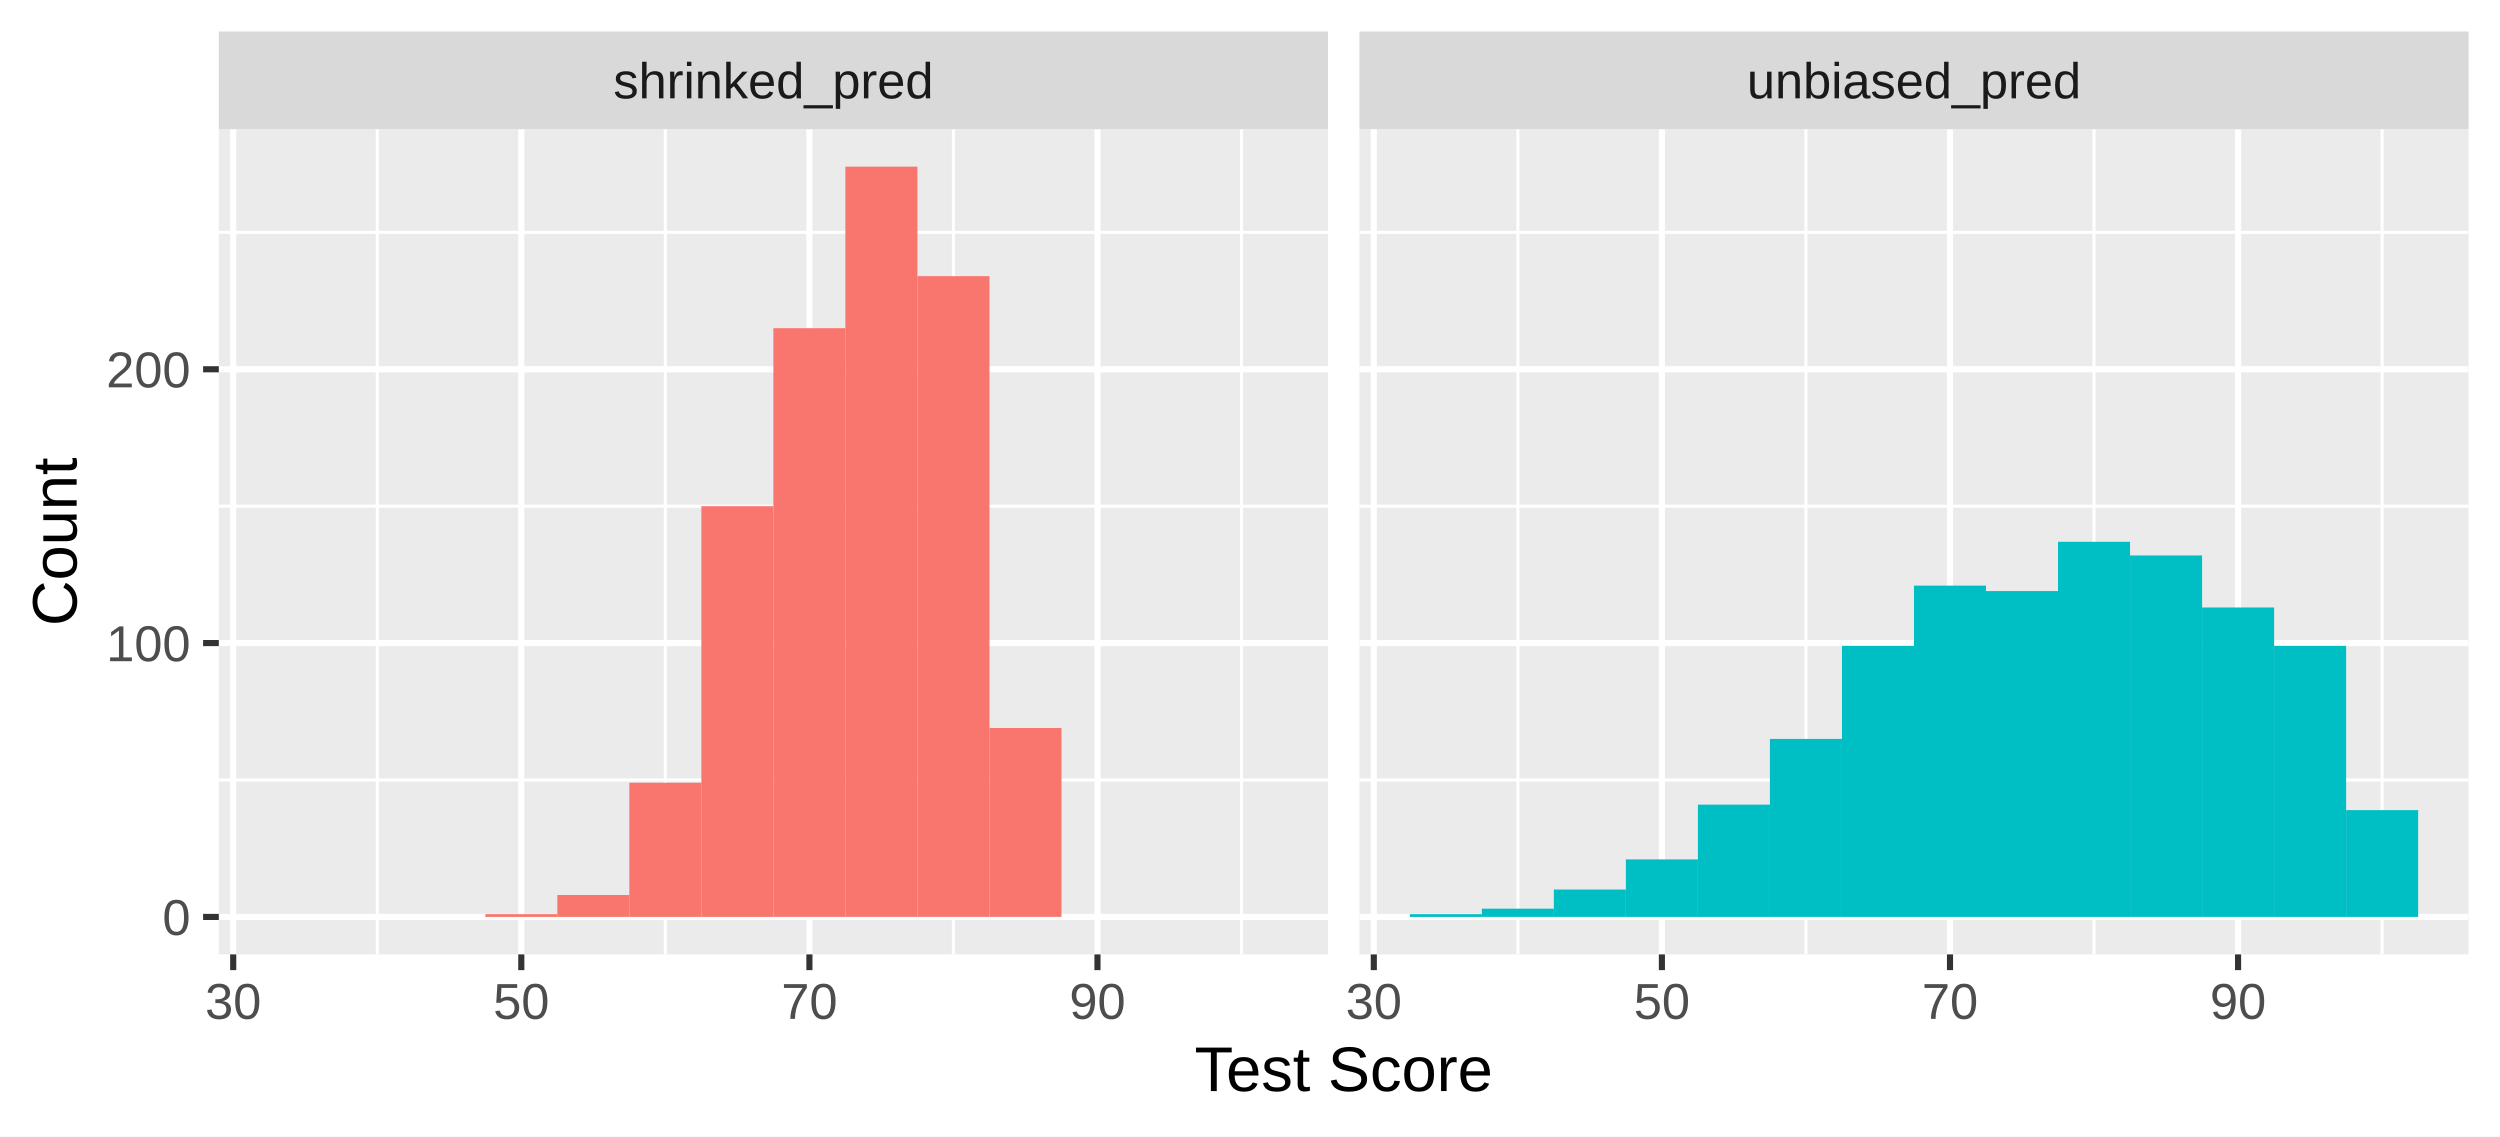
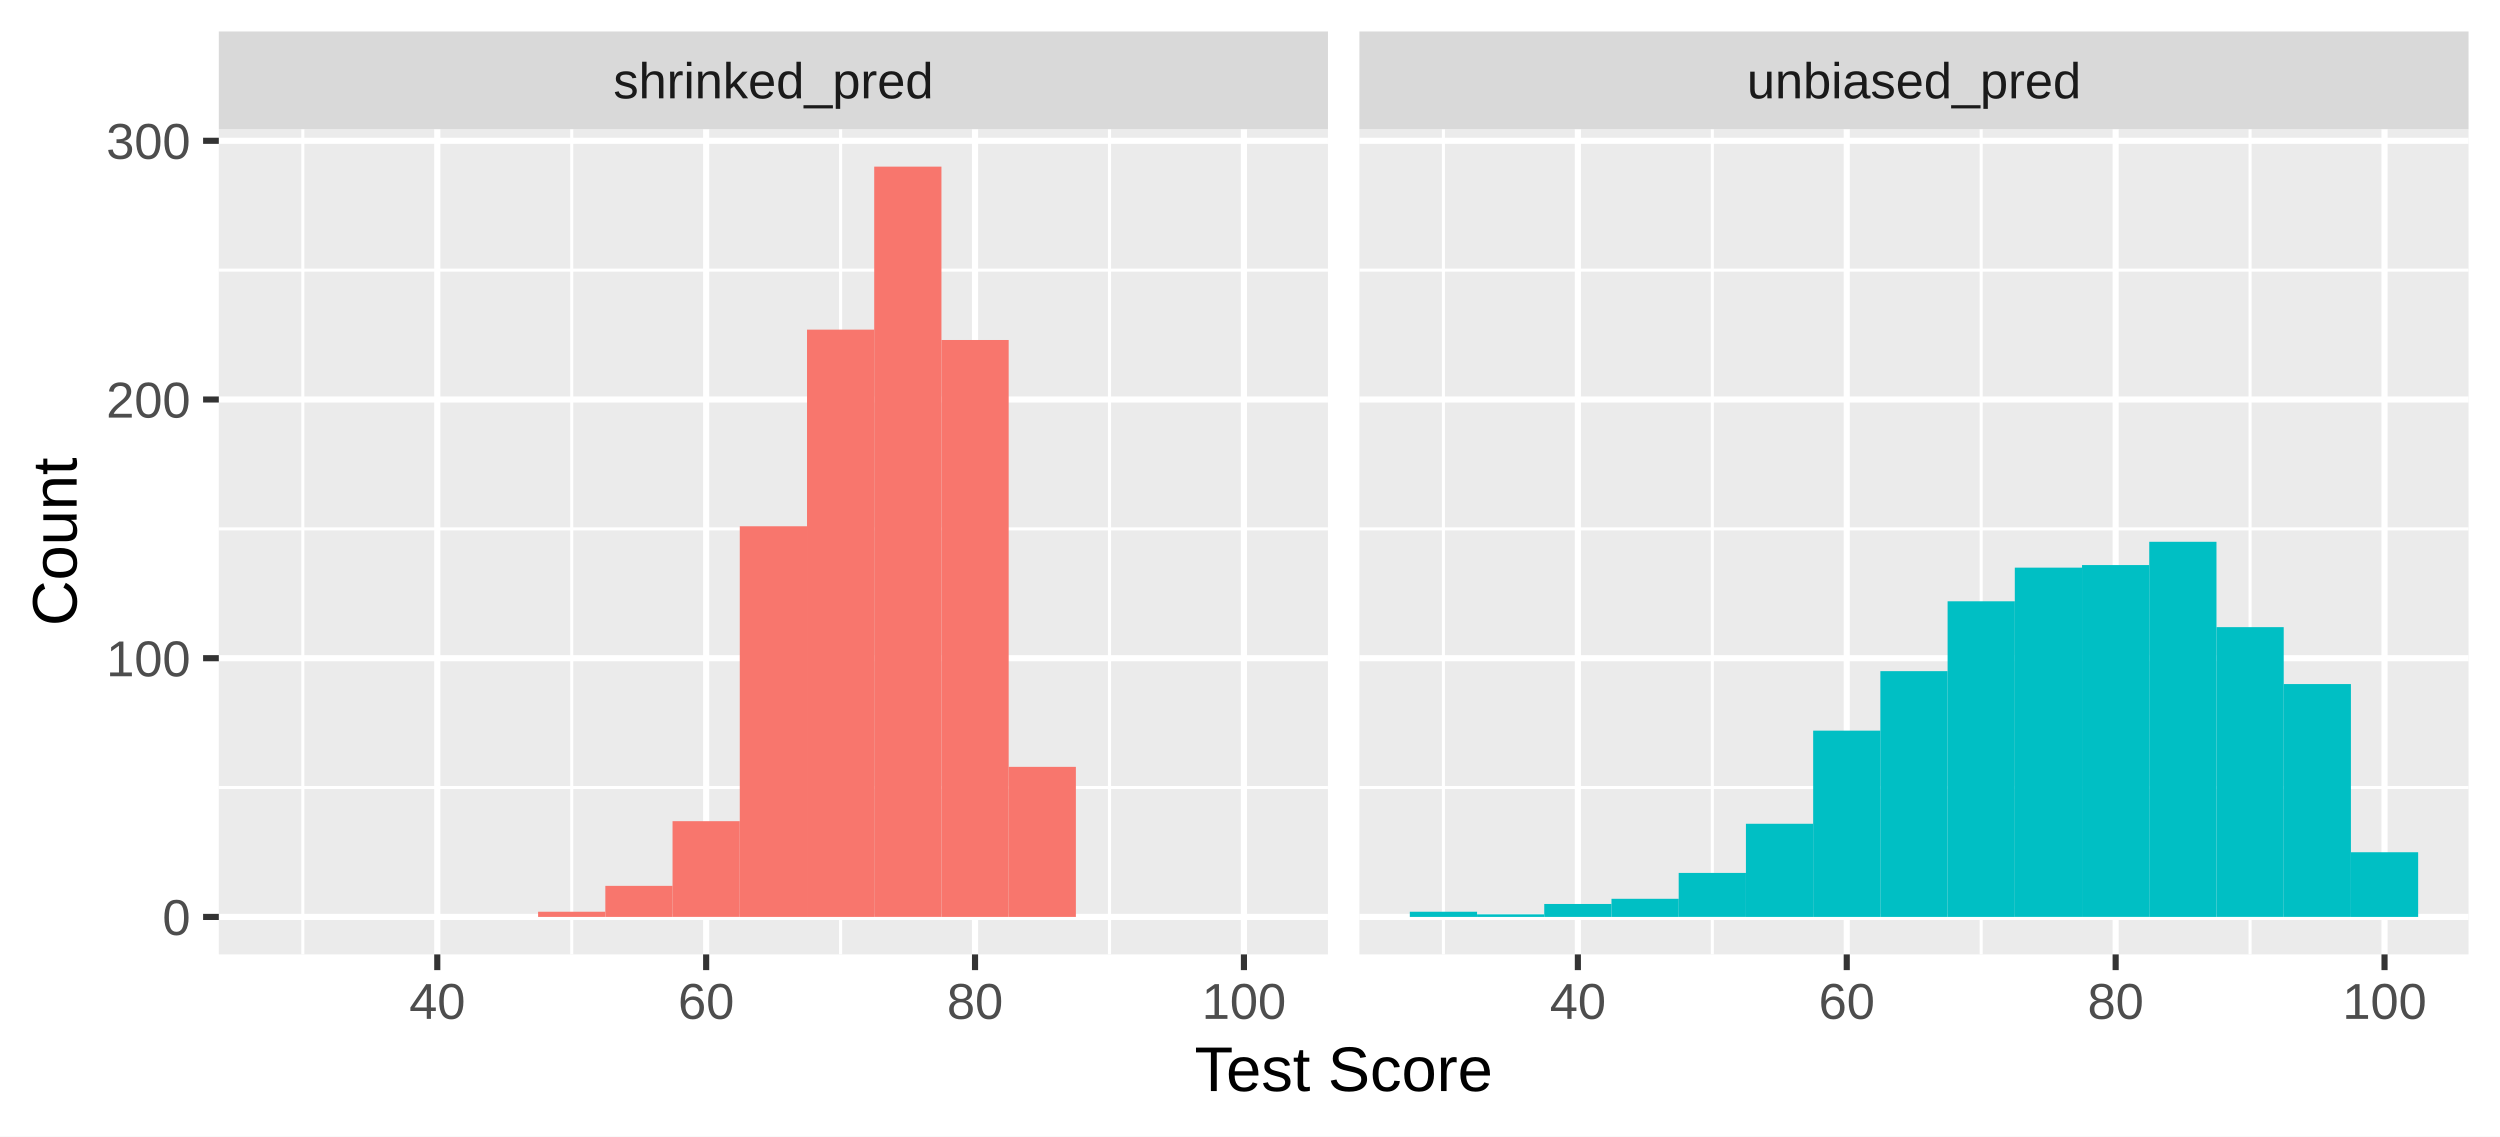
<svg xmlns="http://www.w3.org/2000/svg" class="svglite" width="792.00pt" height="360.00pt" viewBox="0 0 792.00 360.00">
  <defs>
    <style type="text/css">
    .svglite line, .svglite polyline, .svglite polygon, .svglite path, .svglite rect, .svglite circle {
      fill: none;
      stroke: #000000;
      stroke-linecap: round;
      stroke-linejoin: round;
      stroke-miterlimit: 10.00;
    }
    .svglite text {
      white-space: pre;
    }
  </style>
  </defs>
  <rect width="100%" height="100%" style="stroke: none; fill: #FFFFFF;" />
  <defs>
    <clipPath id="cpMC4wMHw3OTIuMDB8MC4wMHwzNjAuMDA=">
      <rect x="0.00" y="0.00" width="792.00" height="360.00" />
    </clipPath>
  </defs>
  <g clip-path="url(#cpMC4wMHw3OTIuMDB8MC4wMHwzNjAuMDA=)">
    <rect x="0.00" y="0.00" width="792.00" height="360.00" style="stroke-width: 1.94; stroke: #FFFFFF; fill: #FFFFFF;" />
  </g>
  <defs>
    <clipPath id="cpNjkuMzJ8NDIwLjcwfDQwLjkxfDMwMi4zNg==">
      <rect x="69.32" y="40.91" width="351.38" height="261.45" />
    </clipPath>
  </defs>
  <g clip-path="url(#cpNjkuMzJ8NDIwLjcwfDQwLjkxfDMwMi4zNg==)">
    <rect x="69.32" y="40.91" width="351.38" height="261.45" style="stroke-width: 1.94; stroke: none; fill: #EBEBEB;" />
-     <polyline points="69.32,247.10 420.70,247.10 " style="stroke-width: 0.97; stroke: #FFFFFF; stroke-linecap: butt;" />
-     <polyline points="69.32,160.36 420.70,160.36 " style="stroke-width: 0.97; stroke: #FFFFFF; stroke-linecap: butt;" />
-     <polyline points="69.32,73.61 420.70,73.61 " style="stroke-width: 0.97; stroke: #FFFFFF; stroke-linecap: butt;" />
-     <polyline points="119.52,302.36 119.52,40.91 " style="stroke-width: 0.97; stroke: #FFFFFF; stroke-linecap: butt;" />
-     <polyline points="210.78,302.36 210.78,40.91 " style="stroke-width: 0.97; stroke: #FFFFFF; stroke-linecap: butt;" />
-     <polyline points="302.05,302.36 302.05,40.91 " style="stroke-width: 0.97; stroke: #FFFFFF; stroke-linecap: butt;" />
-     <polyline points="393.32,302.36 393.32,40.91 " style="stroke-width: 0.97; stroke: #FFFFFF; stroke-linecap: butt;" />
+     <polyline points="69.32,249.50 420.70,249.50 " style="stroke-width: 0.97; stroke: #FFFFFF; stroke-linecap: butt;" />
+     <polyline points="69.32,167.54 420.70,167.54 " style="stroke-width: 0.97; stroke: #FFFFFF; stroke-linecap: butt;" />
+     <polyline points="69.32,85.58 420.70,85.58 " style="stroke-width: 0.97; stroke: #FFFFFF; stroke-linecap: butt;" />
+     <polyline points="95.94,302.36 95.94,40.91 " style="stroke-width: 0.97; stroke: #FFFFFF; stroke-linecap: butt;" />
+     <polyline points="181.12,302.36 181.12,40.91 " style="stroke-width: 0.97; stroke: #FFFFFF; stroke-linecap: butt;" />
+     <polyline points="266.30,302.36 266.30,40.91 " style="stroke-width: 0.97; stroke: #FFFFFF; stroke-linecap: butt;" />
+     <polyline points="351.49,302.36 351.49,40.91 " style="stroke-width: 0.97; stroke: #FFFFFF; stroke-linecap: butt;" />
    <polyline points="69.32,290.48 420.70,290.48 " style="stroke-width: 1.94; stroke: #FFFFFF; stroke-linecap: butt;" />
-     <polyline points="69.32,203.73 420.70,203.73 " style="stroke-width: 1.94; stroke: #FFFFFF; stroke-linecap: butt;" />
-     <polyline points="69.32,116.99 420.70,116.99 " style="stroke-width: 1.94; stroke: #FFFFFF; stroke-linecap: butt;" />
-     <polyline points="73.88,302.36 73.88,40.91 " style="stroke-width: 1.94; stroke: #FFFFFF; stroke-linecap: butt;" />
-     <polyline points="165.15,302.36 165.15,40.91 " style="stroke-width: 1.94; stroke: #FFFFFF; stroke-linecap: butt;" />
-     <polyline points="256.42,302.36 256.42,40.91 " style="stroke-width: 1.94; stroke: #FFFFFF; stroke-linecap: butt;" />
-     <polyline points="347.68,302.36 347.68,40.91 " style="stroke-width: 1.94; stroke: #FFFFFF; stroke-linecap: butt;" />
-     <rect x="85.29" y="290.48" width="22.82" height="0.00" style="stroke-width: 1.07; stroke: none; stroke-linecap: square; stroke-linejoin: miter; fill: #F8766D;" />
-     <rect x="108.11" y="290.48" width="22.82" height="0.00" style="stroke-width: 1.07; stroke: none; stroke-linecap: square; stroke-linejoin: miter; fill: #F8766D;" />
-     <rect x="130.92" y="290.48" width="22.82" height="0.00" style="stroke-width: 1.07; stroke: none; stroke-linecap: square; stroke-linejoin: miter; fill: #F8766D;" />
-     <rect x="153.74" y="289.61" width="22.82" height="0.87" style="stroke-width: 1.07; stroke: none; stroke-linecap: square; stroke-linejoin: miter; fill: #F8766D;" />
-     <rect x="176.56" y="283.54" width="22.82" height="6.94" style="stroke-width: 1.07; stroke: none; stroke-linecap: square; stroke-linejoin: miter; fill: #F8766D;" />
-     <rect x="199.37" y="247.97" width="22.82" height="42.51" style="stroke-width: 1.07; stroke: none; stroke-linecap: square; stroke-linejoin: miter; fill: #F8766D;" />
-     <rect x="222.19" y="160.36" width="22.82" height="130.12" style="stroke-width: 1.07; stroke: none; stroke-linecap: square; stroke-linejoin: miter; fill: #F8766D;" />
-     <rect x="245.01" y="103.97" width="22.82" height="186.50" style="stroke-width: 1.07; stroke: none; stroke-linecap: square; stroke-linejoin: miter; fill: #F8766D;" />
-     <rect x="267.82" y="52.79" width="22.82" height="237.68" style="stroke-width: 1.07; stroke: none; stroke-linecap: square; stroke-linejoin: miter; fill: #F8766D;" />
-     <rect x="290.64" y="87.49" width="22.82" height="202.98" style="stroke-width: 1.07; stroke: none; stroke-linecap: square; stroke-linejoin: miter; fill: #F8766D;" />
-     <rect x="313.46" y="230.62" width="22.82" height="59.85" style="stroke-width: 1.07; stroke: none; stroke-linecap: square; stroke-linejoin: miter; fill: #F8766D;" />
-     <rect x="336.27" y="290.48" width="22.82" height="0.00" style="stroke-width: 1.07; stroke: none; stroke-linecap: square; stroke-linejoin: miter; fill: #F8766D;" />
-     <rect x="359.09" y="290.48" width="22.82" height="0.00" style="stroke-width: 1.07; stroke: none; stroke-linecap: square; stroke-linejoin: miter; fill: #F8766D;" />
-     <rect x="381.91" y="290.48" width="22.82" height="0.00" style="stroke-width: 1.07; stroke: none; stroke-linecap: square; stroke-linejoin: miter; fill: #F8766D;" />
+     <polyline points="69.32,208.52 420.70,208.52 " style="stroke-width: 1.94; stroke: #FFFFFF; stroke-linecap: butt;" />
+     <polyline points="69.32,126.56 420.70,126.56 " style="stroke-width: 1.94; stroke: #FFFFFF; stroke-linecap: butt;" />
+     <polyline points="69.32,44.60 420.70,44.60 " style="stroke-width: 1.94; stroke: #FFFFFF; stroke-linecap: butt;" />
+     <polyline points="138.53,302.36 138.53,40.91 " style="stroke-width: 1.94; stroke: #FFFFFF; stroke-linecap: butt;" />
+     <polyline points="223.71,302.36 223.71,40.91 " style="stroke-width: 1.94; stroke: #FFFFFF; stroke-linecap: butt;" />
+     <polyline points="308.89,302.36 308.89,40.91 " style="stroke-width: 1.94; stroke: #FFFFFF; stroke-linecap: butt;" />
+     <polyline points="394.08,302.36 394.08,40.91 " style="stroke-width: 1.94; stroke: #FFFFFF; stroke-linecap: butt;" />
+     <rect x="85.29" y="290.48" width="21.30" height="0.00" style="stroke-width: 1.07; stroke: none; stroke-linecap: square; stroke-linejoin: miter; fill: #F8766D;" />
+     <rect x="106.59" y="290.48" width="21.30" height="0.00" style="stroke-width: 1.07; stroke: none; stroke-linecap: square; stroke-linejoin: miter; fill: #F8766D;" />
+     <rect x="127.88" y="290.48" width="21.30" height="0.00" style="stroke-width: 1.07; stroke: none; stroke-linecap: square; stroke-linejoin: miter; fill: #F8766D;" />
+     <rect x="149.18" y="290.48" width="21.30" height="0.00" style="stroke-width: 1.07; stroke: none; stroke-linecap: square; stroke-linejoin: miter; fill: #F8766D;" />
+     <rect x="170.47" y="288.84" width="21.30" height="1.64" style="stroke-width: 1.07; stroke: none; stroke-linecap: square; stroke-linejoin: miter; fill: #F8766D;" />
+     <rect x="191.77" y="280.64" width="21.30" height="9.84" style="stroke-width: 1.07; stroke: none; stroke-linecap: square; stroke-linejoin: miter; fill: #F8766D;" />
+     <rect x="213.06" y="260.15" width="21.30" height="30.32" style="stroke-width: 1.07; stroke: none; stroke-linecap: square; stroke-linejoin: miter; fill: #F8766D;" />
+     <rect x="234.36" y="166.72" width="21.30" height="123.76" style="stroke-width: 1.07; stroke: none; stroke-linecap: square; stroke-linejoin: miter; fill: #F8766D;" />
+     <rect x="255.66" y="104.43" width="21.30" height="186.05" style="stroke-width: 1.07; stroke: none; stroke-linecap: square; stroke-linejoin: miter; fill: #F8766D;" />
+     <rect x="276.95" y="52.79" width="21.30" height="237.68" style="stroke-width: 1.07; stroke: none; stroke-linecap: square; stroke-linejoin: miter; fill: #F8766D;" />
+     <rect x="298.25" y="107.71" width="21.30" height="182.77" style="stroke-width: 1.07; stroke: none; stroke-linecap: square; stroke-linejoin: miter; fill: #F8766D;" />
+     <rect x="319.54" y="242.94" width="21.30" height="47.54" style="stroke-width: 1.07; stroke: none; stroke-linecap: square; stroke-linejoin: miter; fill: #F8766D;" />
+     <rect x="340.84" y="290.48" width="21.30" height="0.00" style="stroke-width: 1.07; stroke: none; stroke-linecap: square; stroke-linejoin: miter; fill: #F8766D;" />
+     <rect x="362.13" y="290.48" width="21.30" height="0.00" style="stroke-width: 1.07; stroke: none; stroke-linecap: square; stroke-linejoin: miter; fill: #F8766D;" />
+     <rect x="383.43" y="290.48" width="21.30" height="0.00" style="stroke-width: 1.07; stroke: none; stroke-linecap: square; stroke-linejoin: miter; fill: #F8766D;" />
  </g>
  <g clip-path="url(#cpMC4wMHw3OTIuMDB8MC4wMHwzNjAuMDA=)">
</g>
  <defs>
    <clipPath id="cpNDMwLjY2fDc4Mi4wNHw0MC45MXwzMDIuMzY=">
      <rect x="430.66" y="40.91" width="351.38" height="261.45" />
    </clipPath>
  </defs>
  <g clip-path="url(#cpNDMwLjY2fDc4Mi4wNHw0MC45MXwzMDIuMzY=)">
    <rect x="430.66" y="40.91" width="351.38" height="261.45" style="stroke-width: 1.94; stroke: none; fill: #EBEBEB;" />
-     <polyline points="430.66,247.10 782.04,247.10 " style="stroke-width: 0.97; stroke: #FFFFFF; stroke-linecap: butt;" />
-     <polyline points="430.66,160.36 782.04,160.36 " style="stroke-width: 0.97; stroke: #FFFFFF; stroke-linecap: butt;" />
-     <polyline points="430.66,73.61 782.04,73.61 " style="stroke-width: 0.97; stroke: #FFFFFF; stroke-linecap: butt;" />
-     <polyline points="480.86,302.36 480.86,40.91 " style="stroke-width: 0.97; stroke: #FFFFFF; stroke-linecap: butt;" />
-     <polyline points="572.12,302.36 572.12,40.91 " style="stroke-width: 0.97; stroke: #FFFFFF; stroke-linecap: butt;" />
-     <polyline points="663.39,302.36 663.39,40.91 " style="stroke-width: 0.97; stroke: #FFFFFF; stroke-linecap: butt;" />
-     <polyline points="754.66,302.36 754.66,40.91 " style="stroke-width: 0.97; stroke: #FFFFFF; stroke-linecap: butt;" />
+     <polyline points="430.66,249.50 782.04,249.50 " style="stroke-width: 0.97; stroke: #FFFFFF; stroke-linecap: butt;" />
+     <polyline points="430.66,167.54 782.04,167.54 " style="stroke-width: 0.97; stroke: #FFFFFF; stroke-linecap: butt;" />
+     <polyline points="430.66,85.58 782.04,85.58 " style="stroke-width: 0.97; stroke: #FFFFFF; stroke-linecap: butt;" />
+     <polyline points="457.28,302.36 457.28,40.91 " style="stroke-width: 0.97; stroke: #FFFFFF; stroke-linecap: butt;" />
+     <polyline points="542.46,302.36 542.46,40.91 " style="stroke-width: 0.97; stroke: #FFFFFF; stroke-linecap: butt;" />
+     <polyline points="627.64,302.36 627.64,40.91 " style="stroke-width: 0.97; stroke: #FFFFFF; stroke-linecap: butt;" />
+     <polyline points="712.83,302.36 712.83,40.91 " style="stroke-width: 0.97; stroke: #FFFFFF; stroke-linecap: butt;" />
    <polyline points="430.66,290.48 782.04,290.48 " style="stroke-width: 1.94; stroke: #FFFFFF; stroke-linecap: butt;" />
-     <polyline points="430.66,203.73 782.04,203.73 " style="stroke-width: 1.94; stroke: #FFFFFF; stroke-linecap: butt;" />
-     <polyline points="430.66,116.99 782.04,116.99 " style="stroke-width: 1.94; stroke: #FFFFFF; stroke-linecap: butt;" />
-     <polyline points="435.22,302.36 435.22,40.91 " style="stroke-width: 1.94; stroke: #FFFFFF; stroke-linecap: butt;" />
-     <polyline points="526.49,302.36 526.49,40.91 " style="stroke-width: 1.94; stroke: #FFFFFF; stroke-linecap: butt;" />
-     <polyline points="617.76,302.36 617.76,40.91 " style="stroke-width: 1.94; stroke: #FFFFFF; stroke-linecap: butt;" />
-     <polyline points="709.02,302.36 709.02,40.91 " style="stroke-width: 1.94; stroke: #FFFFFF; stroke-linecap: butt;" />
-     <rect x="446.63" y="289.61" width="22.82" height="0.87" style="stroke-width: 1.07; stroke: none; stroke-linecap: square; stroke-linejoin: miter; fill: #00BFC4;" />
-     <rect x="469.45" y="287.87" width="22.82" height="2.60" style="stroke-width: 1.07; stroke: none; stroke-linecap: square; stroke-linejoin: miter; fill: #00BFC4;" />
-     <rect x="492.26" y="281.80" width="22.82" height="8.67" style="stroke-width: 1.07; stroke: none; stroke-linecap: square; stroke-linejoin: miter; fill: #00BFC4;" />
-     <rect x="515.08" y="272.26" width="22.82" height="18.22" style="stroke-width: 1.07; stroke: none; stroke-linecap: square; stroke-linejoin: miter; fill: #00BFC4;" />
-     <rect x="537.90" y="254.91" width="22.82" height="35.57" style="stroke-width: 1.07; stroke: none; stroke-linecap: square; stroke-linejoin: miter; fill: #00BFC4;" />
-     <rect x="560.71" y="234.09" width="22.82" height="56.38" style="stroke-width: 1.07; stroke: none; stroke-linecap: square; stroke-linejoin: miter; fill: #00BFC4;" />
-     <rect x="583.53" y="204.60" width="22.82" height="85.88" style="stroke-width: 1.07; stroke: none; stroke-linecap: square; stroke-linejoin: miter; fill: #00BFC4;" />
-     <rect x="606.35" y="185.52" width="22.82" height="104.96" style="stroke-width: 1.07; stroke: none; stroke-linecap: square; stroke-linejoin: miter; fill: #00BFC4;" />
-     <rect x="629.17" y="187.25" width="22.82" height="103.23" style="stroke-width: 1.07; stroke: none; stroke-linecap: square; stroke-linejoin: miter; fill: #00BFC4;" />
-     <rect x="651.98" y="171.64" width="22.82" height="118.84" style="stroke-width: 1.07; stroke: none; stroke-linecap: square; stroke-linejoin: miter; fill: #00BFC4;" />
-     <rect x="674.80" y="175.97" width="22.82" height="114.50" style="stroke-width: 1.07; stroke: none; stroke-linecap: square; stroke-linejoin: miter; fill: #00BFC4;" />
-     <rect x="697.62" y="192.45" width="22.82" height="98.02" style="stroke-width: 1.07; stroke: none; stroke-linecap: square; stroke-linejoin: miter; fill: #00BFC4;" />
-     <rect x="720.43" y="204.60" width="22.82" height="85.88" style="stroke-width: 1.07; stroke: none; stroke-linecap: square; stroke-linejoin: miter; fill: #00BFC4;" />
-     <rect x="743.25" y="256.65" width="22.82" height="33.83" style="stroke-width: 1.07; stroke: none; stroke-linecap: square; stroke-linejoin: miter; fill: #00BFC4;" />
+     <polyline points="430.66,208.52 782.04,208.52 " style="stroke-width: 1.94; stroke: #FFFFFF; stroke-linecap: butt;" />
+     <polyline points="430.66,126.56 782.04,126.56 " style="stroke-width: 1.94; stroke: #FFFFFF; stroke-linecap: butt;" />
+     <polyline points="430.66,44.60 782.04,44.60 " style="stroke-width: 1.94; stroke: #FFFFFF; stroke-linecap: butt;" />
+     <polyline points="499.87,302.36 499.87,40.91 " style="stroke-width: 1.94; stroke: #FFFFFF; stroke-linecap: butt;" />
+     <polyline points="585.05,302.36 585.05,40.91 " style="stroke-width: 1.94; stroke: #FFFFFF; stroke-linecap: butt;" />
+     <polyline points="670.24,302.36 670.24,40.91 " style="stroke-width: 1.94; stroke: #FFFFFF; stroke-linecap: butt;" />
+     <polyline points="755.42,302.36 755.42,40.91 " style="stroke-width: 1.94; stroke: #FFFFFF; stroke-linecap: butt;" />
+     <rect x="446.63" y="288.84" width="21.30" height="1.64" style="stroke-width: 1.07; stroke: none; stroke-linecap: square; stroke-linejoin: miter; fill: #00BFC4;" />
+     <rect x="467.93" y="289.66" width="21.30" height="0.82" style="stroke-width: 1.07; stroke: none; stroke-linecap: square; stroke-linejoin: miter; fill: #00BFC4;" />
+     <rect x="489.22" y="286.38" width="21.30" height="4.10" style="stroke-width: 1.07; stroke: none; stroke-linecap: square; stroke-linejoin: miter; fill: #00BFC4;" />
+     <rect x="510.52" y="284.74" width="21.30" height="5.74" style="stroke-width: 1.07; stroke: none; stroke-linecap: square; stroke-linejoin: miter; fill: #00BFC4;" />
+     <rect x="531.81" y="276.54" width="21.30" height="13.93" style="stroke-width: 1.07; stroke: none; stroke-linecap: square; stroke-linejoin: miter; fill: #00BFC4;" />
+     <rect x="553.11" y="260.97" width="21.30" height="29.51" style="stroke-width: 1.07; stroke: none; stroke-linecap: square; stroke-linejoin: miter; fill: #00BFC4;" />
+     <rect x="574.41" y="231.47" width="21.30" height="59.01" style="stroke-width: 1.07; stroke: none; stroke-linecap: square; stroke-linejoin: miter; fill: #00BFC4;" />
+     <rect x="595.70" y="212.62" width="21.30" height="77.86" style="stroke-width: 1.07; stroke: none; stroke-linecap: square; stroke-linejoin: miter; fill: #00BFC4;" />
+     <rect x="617.00" y="190.49" width="21.30" height="99.99" style="stroke-width: 1.07; stroke: none; stroke-linecap: square; stroke-linejoin: miter; fill: #00BFC4;" />
+     <rect x="638.29" y="179.83" width="21.30" height="110.64" style="stroke-width: 1.07; stroke: none; stroke-linecap: square; stroke-linejoin: miter; fill: #00BFC4;" />
+     <rect x="659.59" y="179.01" width="21.30" height="111.46" style="stroke-width: 1.07; stroke: none; stroke-linecap: square; stroke-linejoin: miter; fill: #00BFC4;" />
+     <rect x="680.88" y="171.64" width="21.30" height="118.84" style="stroke-width: 1.07; stroke: none; stroke-linecap: square; stroke-linejoin: miter; fill: #00BFC4;" />
+     <rect x="702.18" y="198.68" width="21.30" height="91.79" style="stroke-width: 1.07; stroke: none; stroke-linecap: square; stroke-linejoin: miter; fill: #00BFC4;" />
+     <rect x="723.47" y="216.71" width="21.30" height="73.76" style="stroke-width: 1.07; stroke: none; stroke-linecap: square; stroke-linejoin: miter; fill: #00BFC4;" />
+     <rect x="744.77" y="269.99" width="21.30" height="20.49" style="stroke-width: 1.07; stroke: none; stroke-linecap: square; stroke-linejoin: miter; fill: #00BFC4;" />
  </g>
  <g clip-path="url(#cpMC4wMHw3OTIuMDB8MC4wMHwzNjAuMDA=)">
</g>
  <defs>
    <clipPath id="cpNjkuMzJ8NDIwLjcwfDkuOTZ8NDAuOTE=">
      <rect x="69.32" y="9.96" width="351.38" height="30.95" />
    </clipPath>
  </defs>
  <g clip-path="url(#cpNjkuMzJ8NDIwLjcwfDkuOTZ8NDAuOTE=)">
    <rect x="69.32" y="9.96" width="351.38" height="30.95" style="stroke-width: 1.94; stroke: none; fill: #D9D9D9;" />
    <text x="245.01" y="31.16" text-anchor="middle" style="font-size: 16.00px;fill: #1A1A1A; font-family: &quot;Arial&quot;;" textLength="101.40px" lengthAdjust="spacingAndGlyphs">shrinked_pred</text>
  </g>
  <g clip-path="url(#cpMC4wMHw3OTIuMDB8MC4wMHwzNjAuMDA=)">
</g>
  <defs>
    <clipPath id="cpNDMwLjY2fDc4Mi4wNHw5Ljk2fDQwLjkx">
      <rect x="430.66" y="9.96" width="351.38" height="30.95" />
    </clipPath>
  </defs>
  <g clip-path="url(#cpNDMwLjY2fDc4Mi4wNHw5Ljk2fDQwLjkx)">
    <rect x="430.66" y="9.96" width="351.38" height="30.95" style="stroke-width: 1.94; stroke: none; fill: #D9D9D9;" />
    <text x="606.35" y="31.16" text-anchor="middle" style="font-size: 16.00px;fill: #1A1A1A; font-family: &quot;Arial&quot;;" textLength="105.88px" lengthAdjust="spacingAndGlyphs">unbiased_pred</text>
  </g>
  <g clip-path="url(#cpMC4wMHw3OTIuMDB8MC4wMHwzNjAuMDA=)">
-     <polyline points="73.88,307.34 73.88,302.36 " style="stroke-width: 1.94; stroke: #333333; stroke-linecap: butt;" />
-     <polyline points="165.15,307.34 165.15,302.36 " style="stroke-width: 1.94; stroke: #333333; stroke-linecap: butt;" />
-     <polyline points="256.42,307.34 256.42,302.36 " style="stroke-width: 1.94; stroke: #333333; stroke-linecap: butt;" />
-     <polyline points="347.68,307.34 347.68,302.36 " style="stroke-width: 1.94; stroke: #333333; stroke-linecap: butt;" />
-     <text x="73.88" y="322.78" text-anchor="middle" style="font-size: 16.00px;fill: #4D4D4D; font-family: &quot;Arial&quot;;" textLength="17.80px" lengthAdjust="spacingAndGlyphs">30</text>
-     <text x="165.15" y="322.78" text-anchor="middle" style="font-size: 16.00px;fill: #4D4D4D; font-family: &quot;Arial&quot;;" textLength="17.80px" lengthAdjust="spacingAndGlyphs">50</text>
-     <text x="256.42" y="322.78" text-anchor="middle" style="font-size: 16.00px;fill: #4D4D4D; font-family: &quot;Arial&quot;;" textLength="17.80px" lengthAdjust="spacingAndGlyphs">70</text>
-     <text x="347.68" y="322.78" text-anchor="middle" style="font-size: 16.00px;fill: #4D4D4D; font-family: &quot;Arial&quot;;" textLength="17.80px" lengthAdjust="spacingAndGlyphs">90</text>
-     <polyline points="435.22,307.34 435.22,302.36 " style="stroke-width: 1.94; stroke: #333333; stroke-linecap: butt;" />
-     <polyline points="526.49,307.34 526.49,302.36 " style="stroke-width: 1.94; stroke: #333333; stroke-linecap: butt;" />
-     <polyline points="617.76,307.34 617.76,302.36 " style="stroke-width: 1.94; stroke: #333333; stroke-linecap: butt;" />
-     <polyline points="709.02,307.34 709.02,302.36 " style="stroke-width: 1.94; stroke: #333333; stroke-linecap: butt;" />
-     <text x="435.22" y="322.78" text-anchor="middle" style="font-size: 16.00px;fill: #4D4D4D; font-family: &quot;Arial&quot;;" textLength="17.80px" lengthAdjust="spacingAndGlyphs">30</text>
-     <text x="526.49" y="322.78" text-anchor="middle" style="font-size: 16.00px;fill: #4D4D4D; font-family: &quot;Arial&quot;;" textLength="17.80px" lengthAdjust="spacingAndGlyphs">50</text>
-     <text x="617.76" y="322.78" text-anchor="middle" style="font-size: 16.00px;fill: #4D4D4D; font-family: &quot;Arial&quot;;" textLength="17.80px" lengthAdjust="spacingAndGlyphs">70</text>
-     <text x="709.02" y="322.78" text-anchor="middle" style="font-size: 16.00px;fill: #4D4D4D; font-family: &quot;Arial&quot;;" textLength="17.80px" lengthAdjust="spacingAndGlyphs">90</text>
+     <polyline points="138.53,307.34 138.53,302.36 " style="stroke-width: 1.94; stroke: #333333; stroke-linecap: butt;" />
+     <polyline points="223.71,307.34 223.71,302.36 " style="stroke-width: 1.94; stroke: #333333; stroke-linecap: butt;" />
+     <polyline points="308.89,307.34 308.89,302.36 " style="stroke-width: 1.94; stroke: #333333; stroke-linecap: butt;" />
+     <polyline points="394.08,307.34 394.08,302.36 " style="stroke-width: 1.94; stroke: #333333; stroke-linecap: butt;" />
+     <text x="138.53" y="322.78" text-anchor="middle" style="font-size: 16.00px;fill: #4D4D4D; font-family: &quot;Arial&quot;;" textLength="17.80px" lengthAdjust="spacingAndGlyphs">40</text>
+     <text x="223.71" y="322.78" text-anchor="middle" style="font-size: 16.00px;fill: #4D4D4D; font-family: &quot;Arial&quot;;" textLength="17.80px" lengthAdjust="spacingAndGlyphs">60</text>
+     <text x="308.89" y="322.78" text-anchor="middle" style="font-size: 16.00px;fill: #4D4D4D; font-family: &quot;Arial&quot;;" textLength="17.80px" lengthAdjust="spacingAndGlyphs">80</text>
+     <text x="394.08" y="322.78" text-anchor="middle" style="font-size: 16.00px;fill: #4D4D4D; font-family: &quot;Arial&quot;;" textLength="26.70px" lengthAdjust="spacingAndGlyphs">100</text>
+     <polyline points="499.87,307.34 499.87,302.36 " style="stroke-width: 1.94; stroke: #333333; stroke-linecap: butt;" />
+     <polyline points="585.05,307.34 585.05,302.36 " style="stroke-width: 1.94; stroke: #333333; stroke-linecap: butt;" />
+     <polyline points="670.24,307.34 670.24,302.36 " style="stroke-width: 1.94; stroke: #333333; stroke-linecap: butt;" />
+     <polyline points="755.42,307.34 755.42,302.36 " style="stroke-width: 1.94; stroke: #333333; stroke-linecap: butt;" />
+     <text x="499.87" y="322.78" text-anchor="middle" style="font-size: 16.00px;fill: #4D4D4D; font-family: &quot;Arial&quot;;" textLength="17.80px" lengthAdjust="spacingAndGlyphs">40</text>
+     <text x="585.05" y="322.78" text-anchor="middle" style="font-size: 16.00px;fill: #4D4D4D; font-family: &quot;Arial&quot;;" textLength="17.80px" lengthAdjust="spacingAndGlyphs">60</text>
+     <text x="670.24" y="322.78" text-anchor="middle" style="font-size: 16.00px;fill: #4D4D4D; font-family: &quot;Arial&quot;;" textLength="17.80px" lengthAdjust="spacingAndGlyphs">80</text>
+     <text x="755.42" y="322.78" text-anchor="middle" style="font-size: 16.00px;fill: #4D4D4D; font-family: &quot;Arial&quot;;" textLength="26.70px" lengthAdjust="spacingAndGlyphs">100</text>
    <text x="60.35" y="296.20" text-anchor="end" style="font-size: 16.00px;fill: #4D4D4D; font-family: &quot;Arial&quot;;" textLength="8.90px" lengthAdjust="spacingAndGlyphs">0</text>
-     <text x="60.35" y="209.46" text-anchor="end" style="font-size: 16.00px;fill: #4D4D4D; font-family: &quot;Arial&quot;;" textLength="26.70px" lengthAdjust="spacingAndGlyphs">100</text>
-     <text x="60.35" y="122.71" text-anchor="end" style="font-size: 16.00px;fill: #4D4D4D; font-family: &quot;Arial&quot;;" textLength="26.70px" lengthAdjust="spacingAndGlyphs">200</text>
+     <text x="60.35" y="214.25" text-anchor="end" style="font-size: 16.00px;fill: #4D4D4D; font-family: &quot;Arial&quot;;" textLength="26.70px" lengthAdjust="spacingAndGlyphs">100</text>
+     <text x="60.35" y="132.29" text-anchor="end" style="font-size: 16.00px;fill: #4D4D4D; font-family: &quot;Arial&quot;;" textLength="26.70px" lengthAdjust="spacingAndGlyphs">200</text>
+     <text x="60.35" y="50.33" text-anchor="end" style="font-size: 16.00px;fill: #4D4D4D; font-family: &quot;Arial&quot;;" textLength="26.70px" lengthAdjust="spacingAndGlyphs">300</text>
    <polyline points="64.34,290.48 69.32,290.48 " style="stroke-width: 1.94; stroke: #333333; stroke-linecap: butt;" />
-     <polyline points="64.34,203.73 69.32,203.73 " style="stroke-width: 1.94; stroke: #333333; stroke-linecap: butt;" />
-     <polyline points="64.34,116.99 69.32,116.99 " style="stroke-width: 1.94; stroke: #333333; stroke-linecap: butt;" />
+     <polyline points="64.34,208.52 69.32,208.52 " style="stroke-width: 1.94; stroke: #333333; stroke-linecap: butt;" />
+     <polyline points="64.34,126.56 69.32,126.56 " style="stroke-width: 1.94; stroke: #333333; stroke-linecap: butt;" />
+     <polyline points="64.34,44.60 69.32,44.60 " style="stroke-width: 1.94; stroke: #333333; stroke-linecap: butt;" />
    <text x="425.68" y="345.64" text-anchor="middle" style="font-size: 20.00px; font-family: &quot;Arial&quot;;" textLength="94.49px" lengthAdjust="spacingAndGlyphs">Test Score</text>
    <text transform="translate(24.28,171.64) rotate(-90)" text-anchor="middle" style="font-size: 20.00px; font-family: &quot;Arial&quot;;" textLength="53.37px" lengthAdjust="spacingAndGlyphs">Count</text>
  </g>
</svg>
